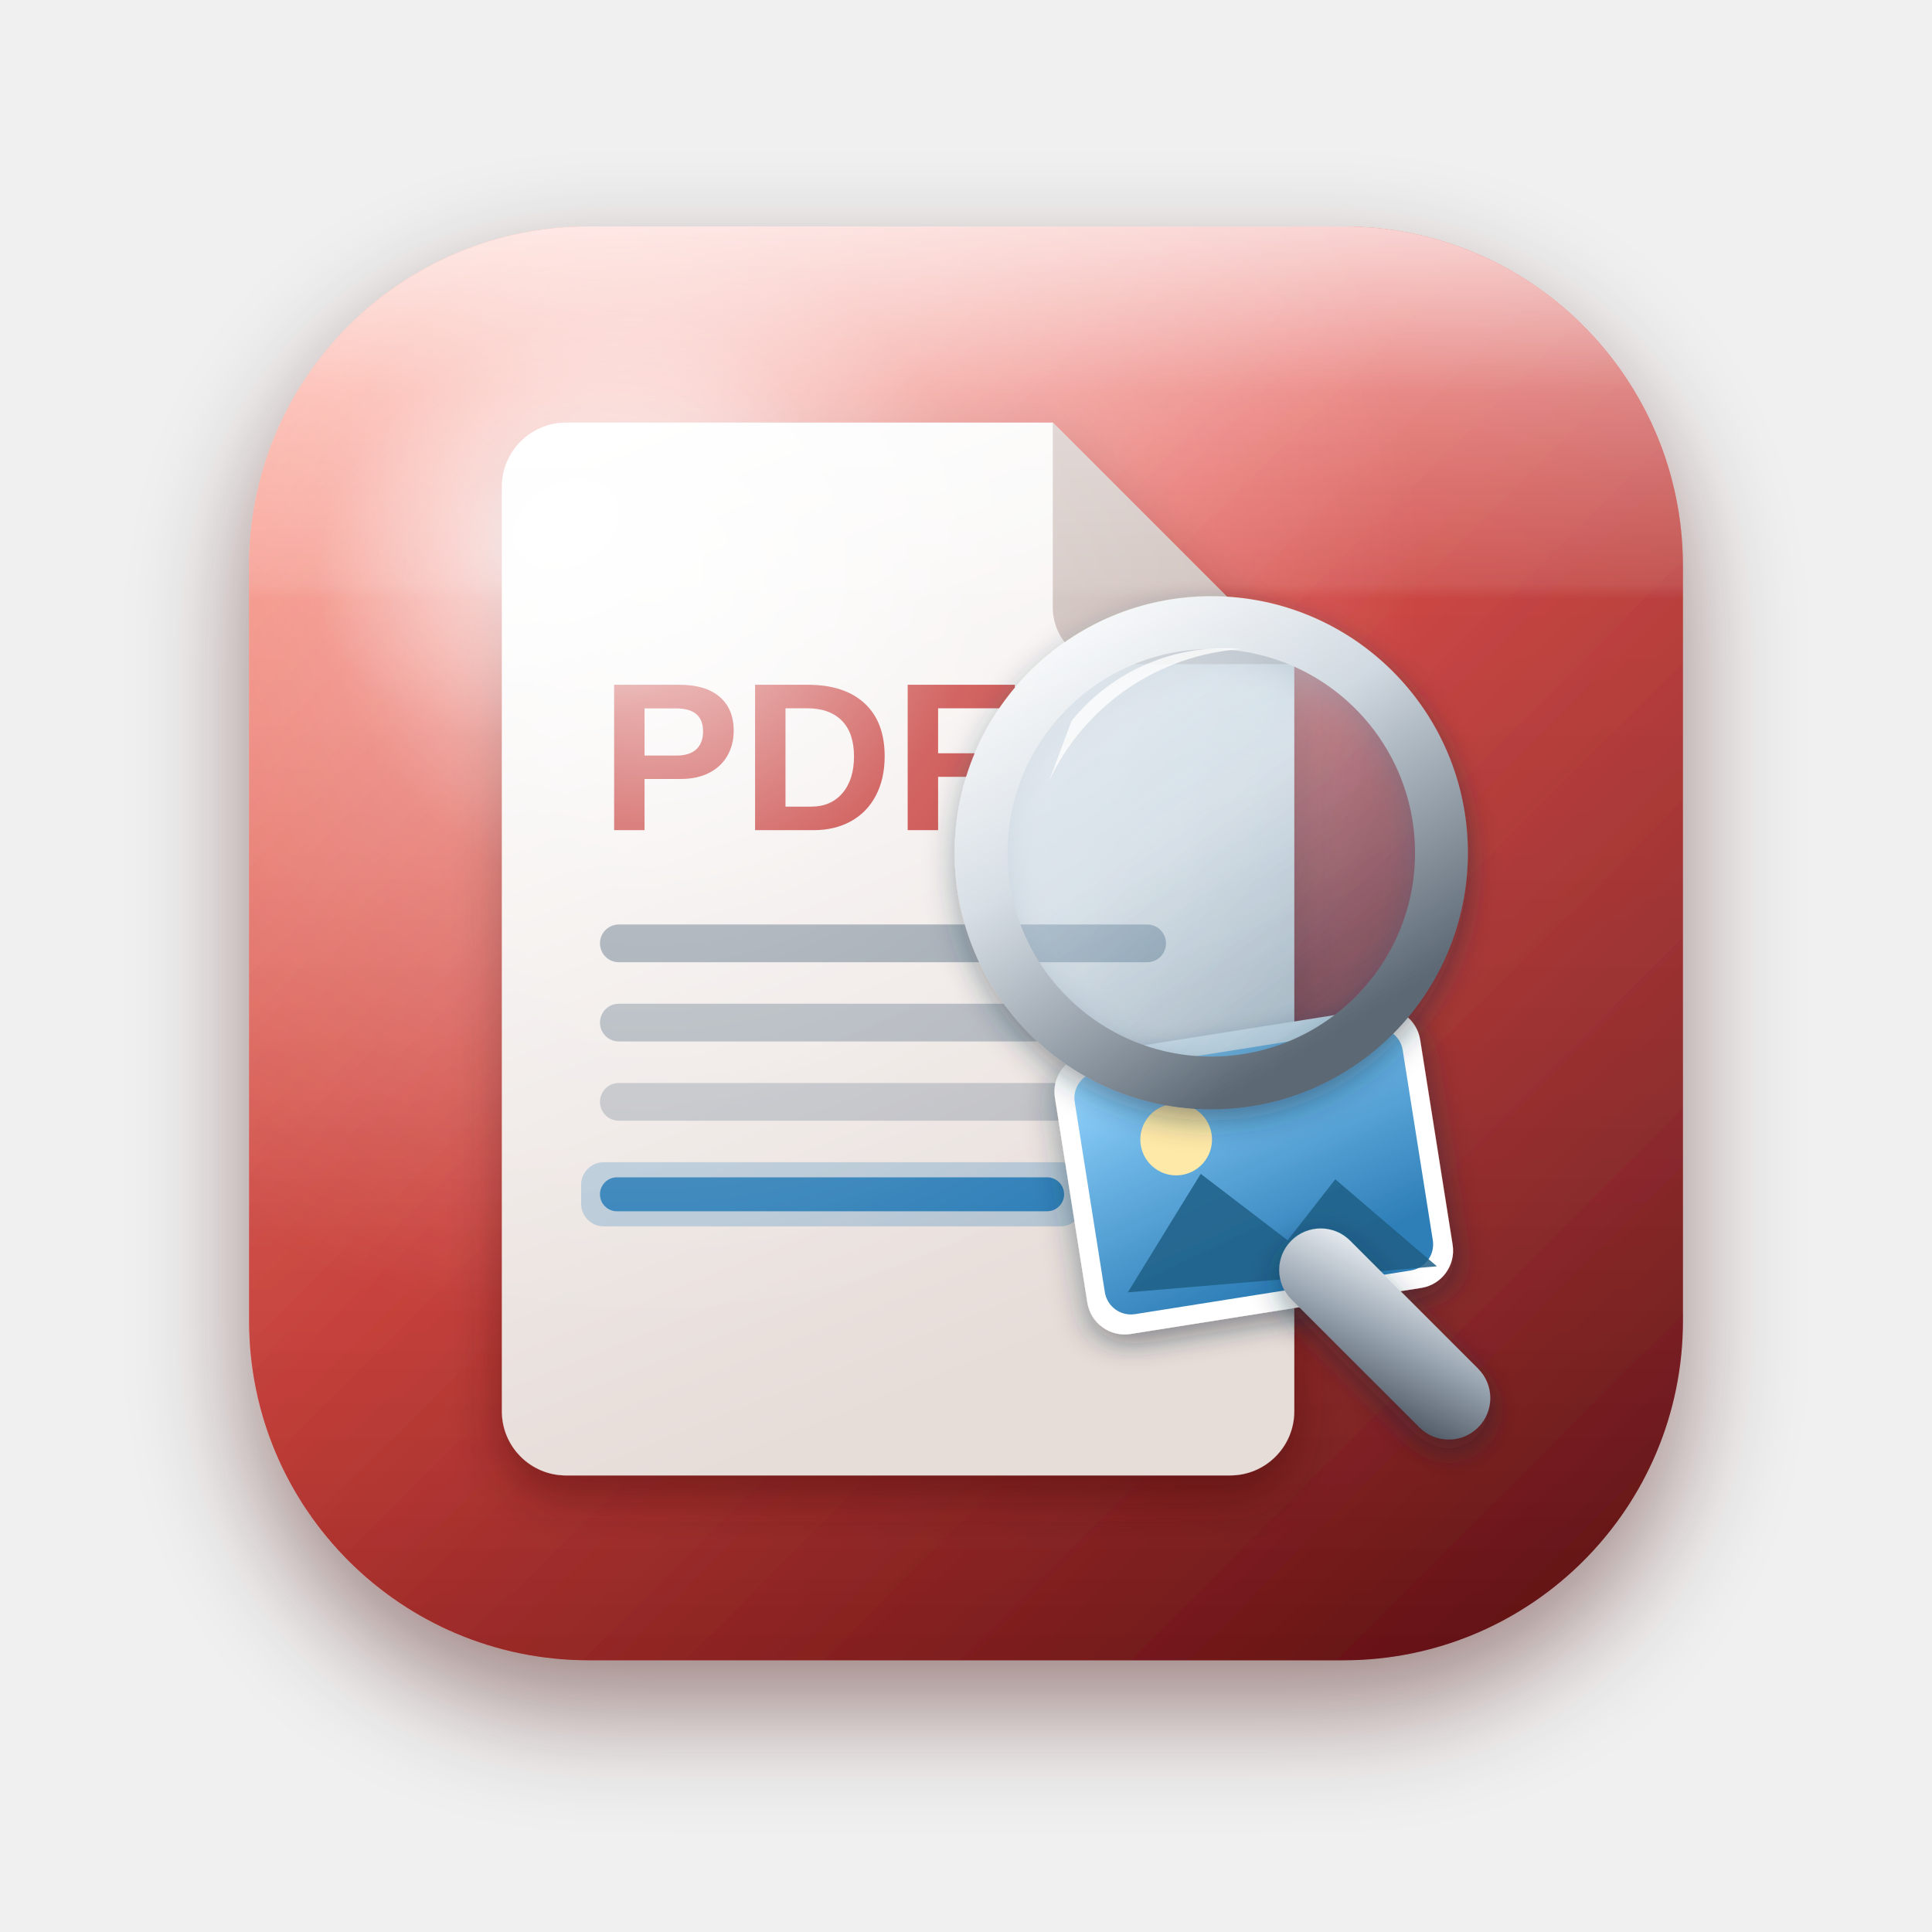
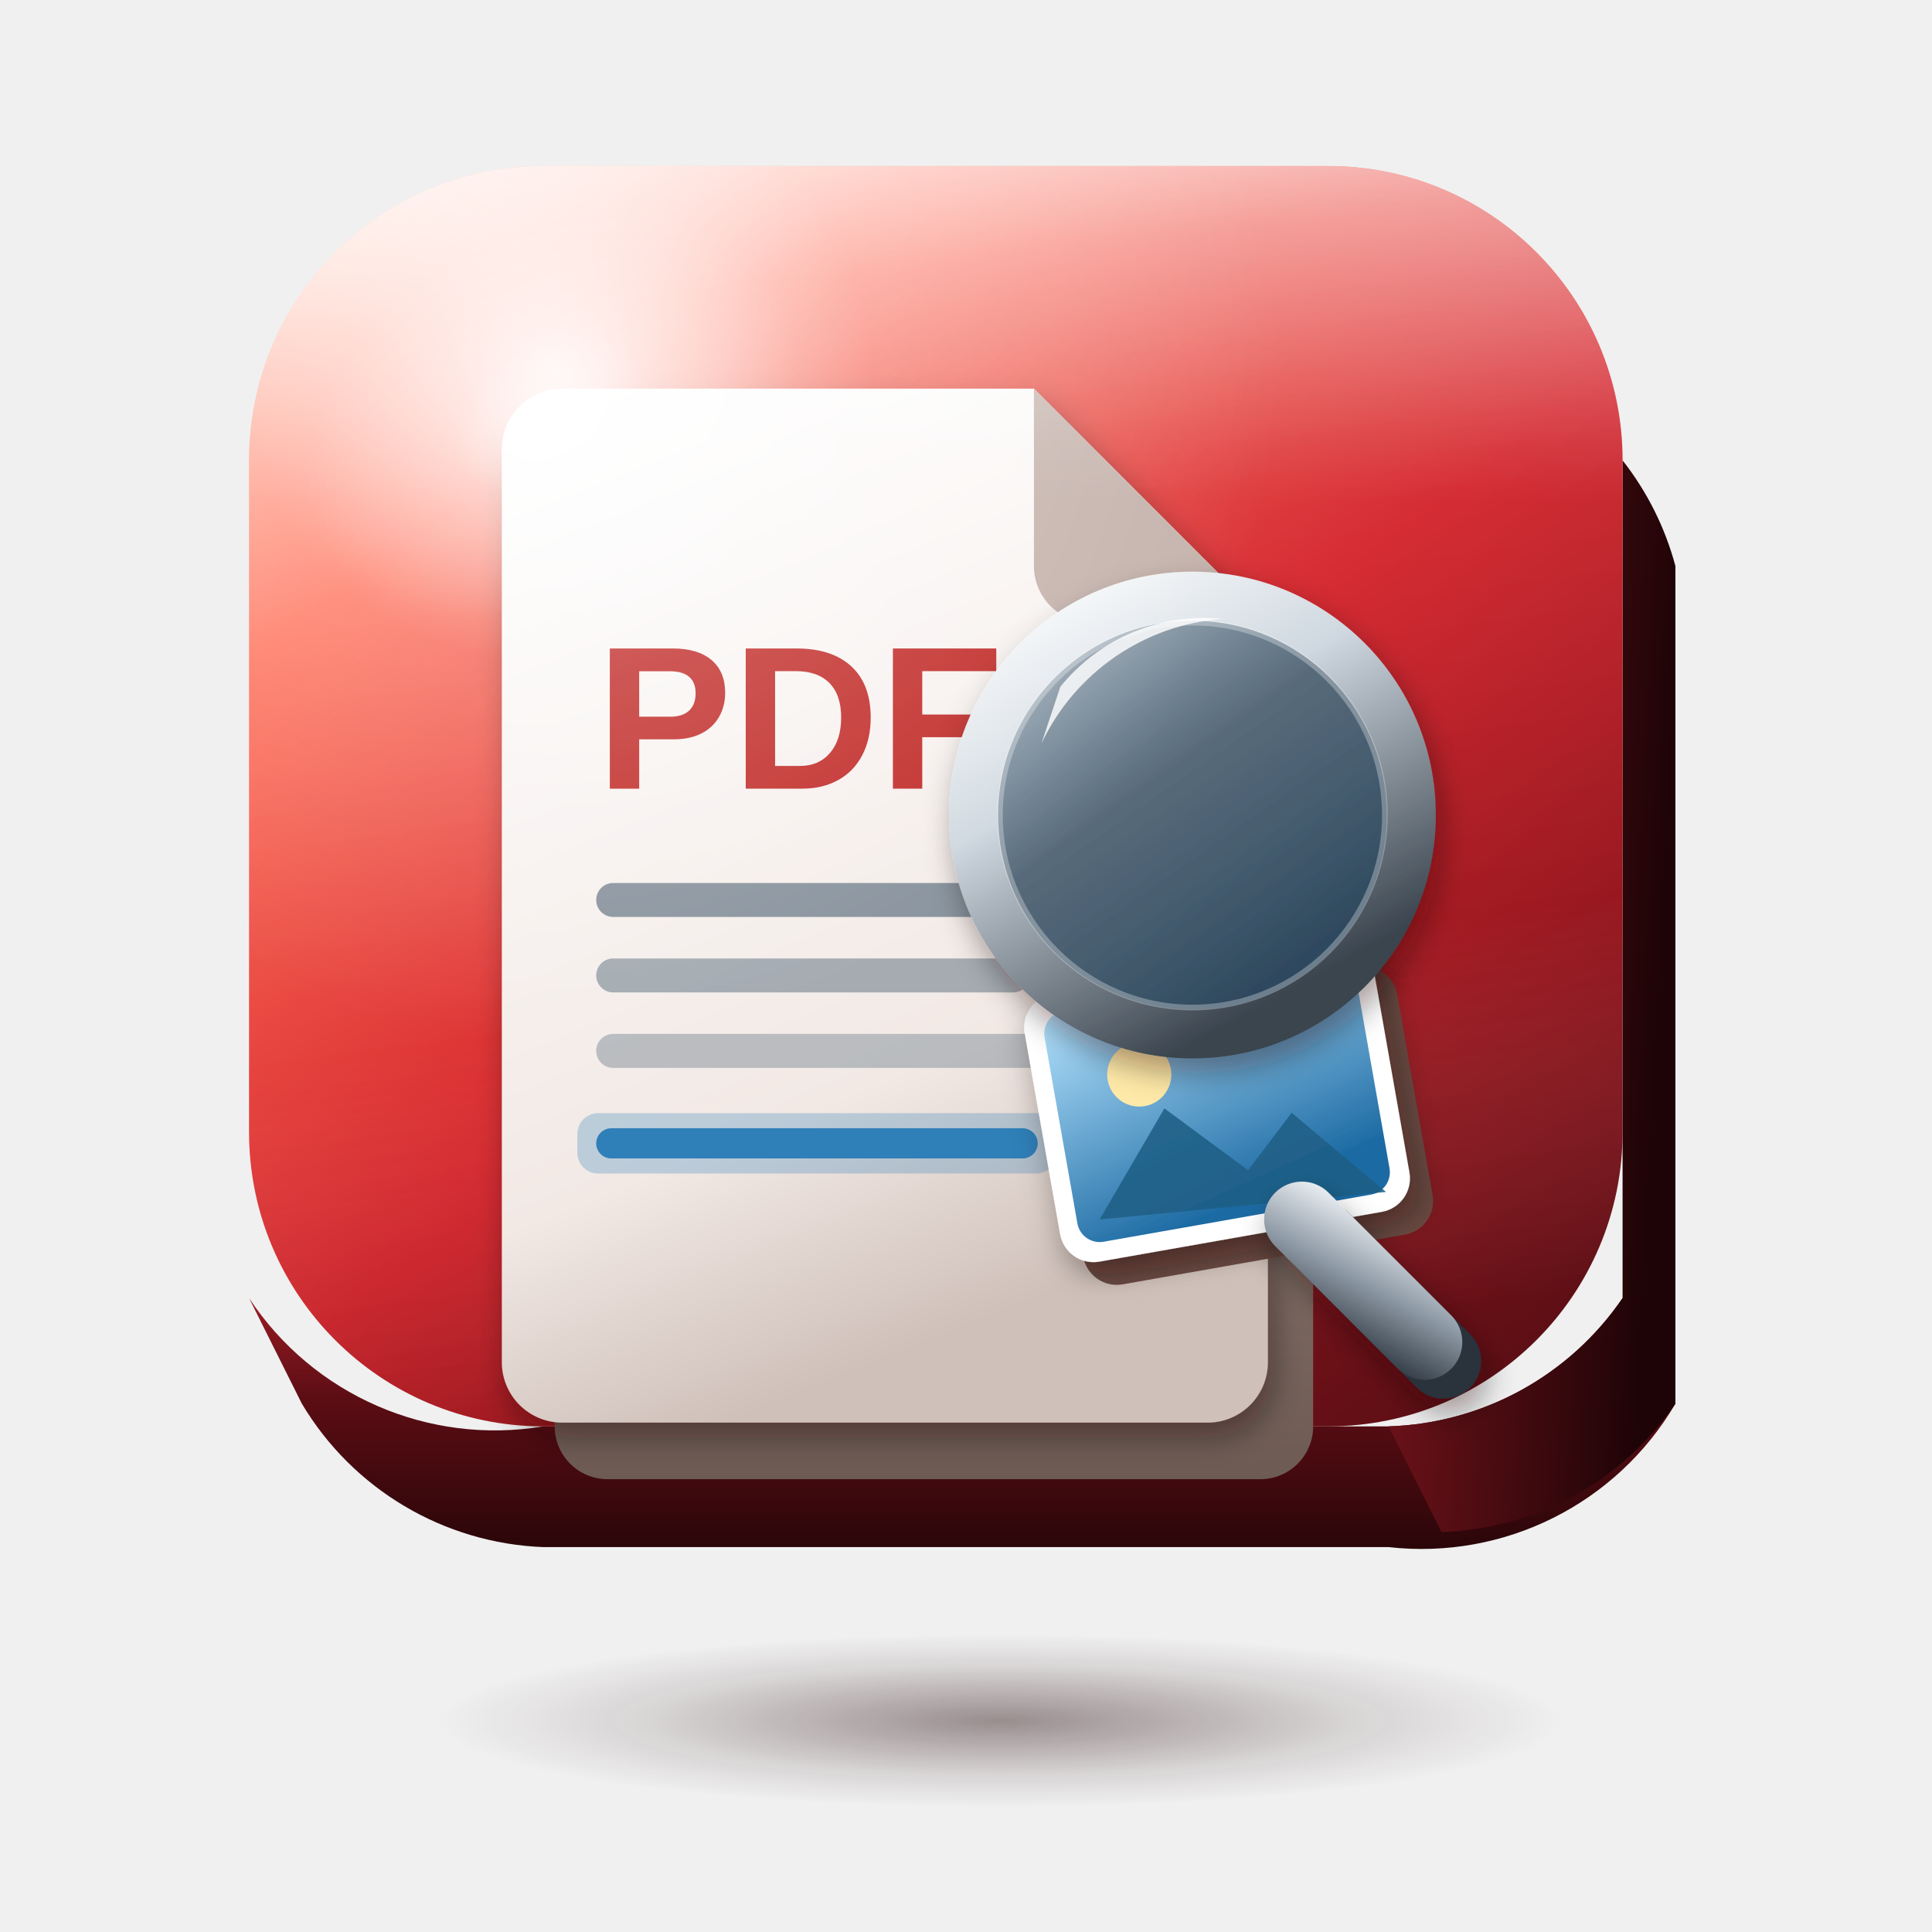
<svg xmlns="http://www.w3.org/2000/svg" width="1024" height="1024" viewBox="0 0 1024 1024">
  <defs>
-     <linearGradient id="body" x1="0" y1="0" x2="1" y2="1">
-       <stop offset="0" stop-color="#ff8f7a" />
-       <stop offset="0.42" stop-color="#e0403a" />
-       <stop offset="1" stop-color="#6b0f14" />
+     <linearGradient id="top" x1="0.08" y1="0" x2="0.88" y2="1">
+       <stop offset="0" stop-color="#ffd2c2" />
+       <stop offset="0.2" stop-color="#ff6f58" />
+       <stop offset="0.55" stop-color="#d3222a" />
+       <stop offset="1" stop-color="#6a1018" />
    </linearGradient>
-     <linearGradient id="bevel" x1="0" y1="0" x2="0" y2="1">
-       <stop offset="0" stop-color="#ffffff" stop-opacity="0.92" />
-       <stop offset="0.12" stop-color="#ffffff" stop-opacity="0.15" />
-       <stop offset="1" stop-color="#000000" stop-opacity="0.38" />
+     <linearGradient id="front" x1="0" y1="0" x2="0" y2="1">
+       <stop offset="0" stop-color="#9a1c24" />
+       <stop offset="0.4" stop-color="#5c0d14" />
+       <stop offset="1" stop-color="#2a0609" />
    </linearGradient>
-     <radialGradient id="spec" cx="0.28" cy="0.24" r="0.72">
-       <stop offset="0" stop-color="#ffffff" stop-opacity="0.85" />
-       <stop offset="0.32" stop-color="#ffffff" stop-opacity="0.26" />
-       <stop offset="0.74" stop-color="#ffffff" stop-opacity="0" />
+     <linearGradient id="right" x1="0" y1="0" x2="1" y2="0.2">
+       <stop offset="0" stop-color="#7a141c" />
+       <stop offset="1" stop-color="#1f0407" />
+     </linearGradient>
+     <linearGradient id="bevel" x1="0.04" y1="0" x2="0.18" y2="1">
+       <stop offset="0" stop-color="#ffffff" stop-opacity="0.88" />
+       <stop offset="0.14" stop-color="#ffffff" stop-opacity="0.16" />
+       <stop offset="0.7" stop-color="#ffffff" stop-opacity="0" />
+       <stop offset="1" stop-color="#000000" stop-opacity="0.28" />
+     </linearGradient>
+     <radialGradient id="spec" cx="0.22" cy="0.16" r="0.78">
+       <stop offset="0" stop-color="#ffffff" stop-opacity="0.86" />
+       <stop offset="0.3" stop-color="#ffffff" stop-opacity="0.2" />
+       <stop offset="0.68" stop-color="#ffffff" stop-opacity="0" />
    </radialGradient>
    <radialGradient id="glow" cx="0.5" cy="0.5" r="0.5">
-       <stop offset="0" stop-color="#ffffff" stop-opacity="0.95" />
-       <stop offset="0.45" stop-color="#ffffff" stop-opacity="0.35" />
+       <stop offset="0" stop-color="#ffffff" stop-opacity="1" />
+       <stop offset="0.4" stop-color="#ffffff" stop-opacity="0.32" />
      <stop offset="1" stop-color="#ffffff" stop-opacity="0" />
    </radialGradient>
    <linearGradient id="gloss" x1="0" y1="0" x2="0" y2="1">
-       <stop offset="0" stop-color="#ffffff" stop-opacity="0.55" />
-       <stop offset="0.48" stop-color="#ffffff" stop-opacity="0.10" />
+       <stop offset="0" stop-color="#ffffff" stop-opacity="0.5" />
+       <stop offset="0.42" stop-color="#ffffff" stop-opacity="0.06" />
      <stop offset="0.5" stop-color="#ffffff" stop-opacity="0" />
    </linearGradient>
+     <radialGradient id="ground" cx="0.5" cy="0.5" r="0.5">
+       <stop offset="0" stop-color="#220508" stop-opacity="0.42" />
+       <stop offset="0.62" stop-color="#220508" stop-opacity="0.12" />
+       <stop offset="1" stop-color="#220508" stop-opacity="0" />
+     </radialGradient>
    <linearGradient id="sheet" x1="0" y1="0" x2="0.3" y2="1">
      <stop offset="0" stop-color="#ffffff" />
-       <stop offset="1" stop-color="#e6dcd8" />
+       <stop offset="0.75" stop-color="#f2e9e5" />
+       <stop offset="1" stop-color="#cfc0b9" />
+     </linearGradient>
+     <linearGradient id="sheetDepth" x1="0" y1="0" x2="0" y2="1">
+       <stop offset="0" stop-color="#b39f97" />
+       <stop offset="1" stop-color="#6d5a53" />
    </linearGradient>
    <linearGradient id="glass" x1="0" y1="0" x2="0.7" y2="1">
-       <stop offset="0" stop-color="#ffffff" stop-opacity="0.72" />
-       <stop offset="0.5" stop-color="#bfe4ff" stop-opacity="0.30" />
-       <stop offset="1" stop-color="#2b6f9e" stop-opacity="0.30" />
+       <stop offset="0" stop-color="#ffffff" stop-opacity="0.8" />
+       <stop offset="0.48" stop-color="#b7e0ff" stop-opacity="0.32" />
+       <stop offset="1" stop-color="#1a547e" stop-opacity="0.4" />
    </linearGradient>
-     <linearGradient id="ring" x1="0" y1="0" x2="0.6" y2="1">
+     <linearGradient id="ring" x1="0" y1="0" x2="0.55" y2="1">
      <stop offset="0" stop-color="#ffffff" />
-       <stop offset="0.45" stop-color="#cfd8e0" />
-       <stop offset="1" stop-color="#5b6773" />
+       <stop offset="0.42" stop-color="#cfd8e0" />
+       <stop offset="1" stop-color="#3a444e" />
    </linearGradient>
    <linearGradient id="handle" x1="0" y1="0" x2="1" y2="1">
-       <stop offset="0" stop-color="#eef2f6" />
-       <stop offset="0.5" stop-color="#9aa6b2" />
-       <stop offset="1" stop-color="#4a545f" />
+       <stop offset="0" stop-color="#f5f8fb" />
+       <stop offset="0.5" stop-color="#8f9ba7" />
+       <stop offset="1" stop-color="#2a333c" />
    </linearGradient>
-     <linearGradient id="pic" x1="0" y1="0" x2="0.4" y2="1">
-       <stop offset="0" stop-color="#8fd3ff" />
-       <stop offset="1" stop-color="#2f7fb8" />
+     <linearGradient id="pic" x1="0" y1="0" x2="0.35" y2="1">
+       <stop offset="0" stop-color="#b6e4ff" />
+       <stop offset="1" stop-color="#1c6aa3" />
    </linearGradient>
-     <filter id="dropshadow" x="-25%" y="-25%" width="150%" height="150%">
-       <feDropShadow dx="0" dy="26" stdDeviation="30" flood-color="#3a0508" flood-opacity="0.45" />
+     <filter id="soft" x="-40%" y="-40%" width="180%" height="180%">
+       <feDropShadow dx="3" dy="8" stdDeviation="8" flood-color="#1a0406" flood-opacity="0.38" />
    </filter>
-     <filter id="cardshadow" x="-60%" y="-60%" width="220%" height="220%">
-       <feDropShadow dx="0" dy="10" stdDeviation="13" flood-color="#3a0508" flood-opacity="0.42" />
-     </filter>
-     <filter id="softshadow" x="-60%" y="-60%" width="220%" height="220%">
-       <feDropShadow dx="0" dy="6" stdDeviation="8" flood-color="#20303c" flood-opacity="0.45" />
-     </filter>
+     <clipPath id="face">
+       <rect x="132" y="88" width="728" height="668" rx="156" ry="156" />
+     </clipPath>
  </defs>
-   <g filter="url(#dropshadow)">
-     <rect x="132" y="120" width="760" height="760" rx="180" ry="180" fill="url(#body)" />
-   </g>
-   <rect x="132" y="120" width="760" height="760" rx="180" ry="180" fill="url(#bevel)" opacity="0.55" />
-   <g transform="translate(0 -34)">
-     <g filter="url(#cardshadow)">
-       <path d="M300 258 h258 l128 128 v396 a34 34 0 0 1 -34 34 H300 a34 34 0 0 1 -34 -34 V292 a34 34 0 0 1 34 -34 z" fill="url(#sheet)" />
-       <path d="M558 258 l128 128 h-98 a30 30 0 0 1 -30 -30 z" fill="#c9b9b4" />
+   <ellipse cx="530" cy="912" rx="300" ry="46" fill="url(#ground)" />
+   <path fill="url(#front)" d="     M 288 756     H 736     A 156 156 0 0 0 860 688     L 888 744     A 156 156 0 0 1 736 820     H 288     A 156 156 0 0 1 160 744     L 132 688     A 156 156 0 0 0 288 756     Z" />
+   <path fill="url(#right)" d="     M 860 244     V 688     A 156 156 0 0 1 736 756     L 764 812     A 156 156 0 0 0 888 744     V 300     A 156 156 0 0 0 860 244     Z" />
+   <rect x="132" y="88" width="728" height="668" rx="156" ry="156" fill="url(#top)" />
+   <rect x="132" y="88" width="728" height="668" rx="156" ry="156" fill="url(#bevel)" opacity="0.5" />
+   <g transform="translate(-8 -52)">
+     <path d="M318 276 h250 l124 124 v392 a28 28 0 0 1 -28 28 H318 a28 28 0 0 1 -28 -28 V304 a28 28 0 0 1 28 -28 z" transform="translate(12 16)" fill="url(#sheetDepth)" />
+     <g filter="url(#soft)">
+       <path d="M306 258 h250 l124 124 v392 a32 32 0 0 1 -32 32 H306 a32 32 0 0 1 -32 -32 V290 a32 32 0 0 1 32 -32 z" fill="url(#sheet)" />
+       <path d="M556 258 l124 124 h-94 a30 30 0 0 1 -30 -30 z" fill="#c6b4ad" />
    </g>
-     <g fill="#c22f2c" font-family="Segoe UI, Arial, Helvetica, sans-serif" font-weight="700" font-size="112">
-       <text x="318" y="474">PDF</text>
+     <g fill="#c22f2c" font-family="Segoe UI, Arial, Helvetica, sans-serif" font-weight="700" font-size="108">
+       <text x="324" y="470">PDF</text>
    </g>
-     <g fill="#9aa3ad">
-       <rect x="318" y="524" width="300" height="20" rx="10" />
-       <rect x="318" y="566" width="240" height="20" rx="10" opacity="0.75" />
-       <rect x="318" y="608" width="272" height="20" rx="10" opacity="0.55" />
+     <g fill="#8b959f">
+       <rect x="324" y="520" width="288" height="18" rx="9" />
+       <rect x="324" y="560" width="230" height="18" rx="9" opacity="0.75" />
+       <rect x="324" y="600" width="258" height="18" rx="9" opacity="0.55" />
    </g>
-     <rect x="308" y="650" width="266" height="34" rx="12" fill="#2f7fb8" opacity="0.28" />
-     <rect x="318" y="658" width="246" height="18" rx="9" fill="#2f7fb8" />
-     <g filter="url(#softshadow)" transform="translate(556 596) rotate(-9)">
-       <rect width="196" height="150" rx="20" fill="#ffffff" />
-       <rect x="10" y="10" width="176" height="130" rx="14" fill="url(#pic)" />
-       <circle cx="60" cy="52" r="19" fill="#ffe9a8" />
-       <path d="M22 128 l48 -56 l40 42 l30 -28 l46 54 z" fill="#1f5f86" opacity="0.85" />
+     <rect x="314" y="642" width="254" height="32" rx="11" fill="#2f7fb8" opacity="0.28" />
+     <rect x="324" y="650" width="234" height="16" rx="8" fill="#2f7fb8" />
+     <g transform="translate(548 582) rotate(-10)">
+       <rect x="10" y="14" width="188" height="144" rx="18" fill="#6a4a42" />
+       <g filter="url(#soft)">
+         <rect width="188" height="144" rx="18" fill="#ffffff" />
+         <rect x="10" y="10" width="168" height="124" rx="12" fill="url(#pic)" />
+         <circle cx="56" cy="50" r="17" fill="#ffe9a8" />
+         <path d="M22 122 l44 -52 l38 40 l28 -26 l42 50 z" fill="#1f5f86" opacity="0.88" />
+       </g>
    </g>
-     <g filter="url(#softshadow)">
-       <rect x="700" y="676" width="140" height="44" rx="22" transform="rotate(45 700 676)" fill="url(#handle)" />
-       <circle cx="642" cy="486" r="122" fill="url(#glass)" />
-       <circle cx="642" cy="486" r="122" fill="none" stroke="url(#ring)" stroke-width="28" />
-       <path d="M568 416 a104 104 0 0 1 90 -38 a122 122 0 0 0 -102 70 z" fill="#ffffff" opacity="0.75" />
+     <g filter="url(#soft)">
+       <rect x="708" y="680" width="132" height="40" rx="20" transform="rotate(45 708 680)" fill="#2a323b" />
+       <rect x="698" y="670" width="132" height="40" rx="20" transform="rotate(45 698 670)" fill="url(#handle)" />
+       <circle cx="648" cy="492" r="116" fill="#2a333c" />
+       <circle cx="640" cy="484" r="116" fill="url(#glass)" />
+       <circle cx="640" cy="484" r="116" fill="none" stroke="url(#ring)" stroke-width="26" />
+       <circle cx="640" cy="484" r="102" fill="none" stroke="#ffffff" stroke-opacity="0.3" stroke-width="3" />
+       <path d="M570 416 a98 98 0 0 1 86 -36 a116 116 0 0 0 -96 66 z" fill="#ffffff" opacity="0.82" />
    </g>
  </g>
-   <path d="M 132 300 A 180 180 0 0 1 312 120 L 712 120 A 180 180 0 0 1 892 300 L 892 470 Q 512 560 132 470 Z" fill="url(#gloss)" />
-   <rect x="132" y="120" width="760" height="760" rx="180" ry="180" fill="url(#spec)" />
-   <ellipse cx="300" cy="278" rx="140" ry="104" fill="url(#glow)" opacity="0.75" transform="rotate(-28 300 278)" />
+   <path d="M132 244 A156 156 0 0 1 288 88 L704 88 A156 156 0 0 1 860 244 L860 400 Q 496 486 132 400 Z" fill="url(#gloss)" clip-path="url(#face)" />
+   <rect x="132" y="88" width="728" height="668" rx="156" ry="156" fill="url(#spec)" />
+   <ellipse cx="292" cy="220" rx="138" ry="98" fill="url(#glow)" opacity="0.8" transform="rotate(-30 292 220)" />
</svg>
